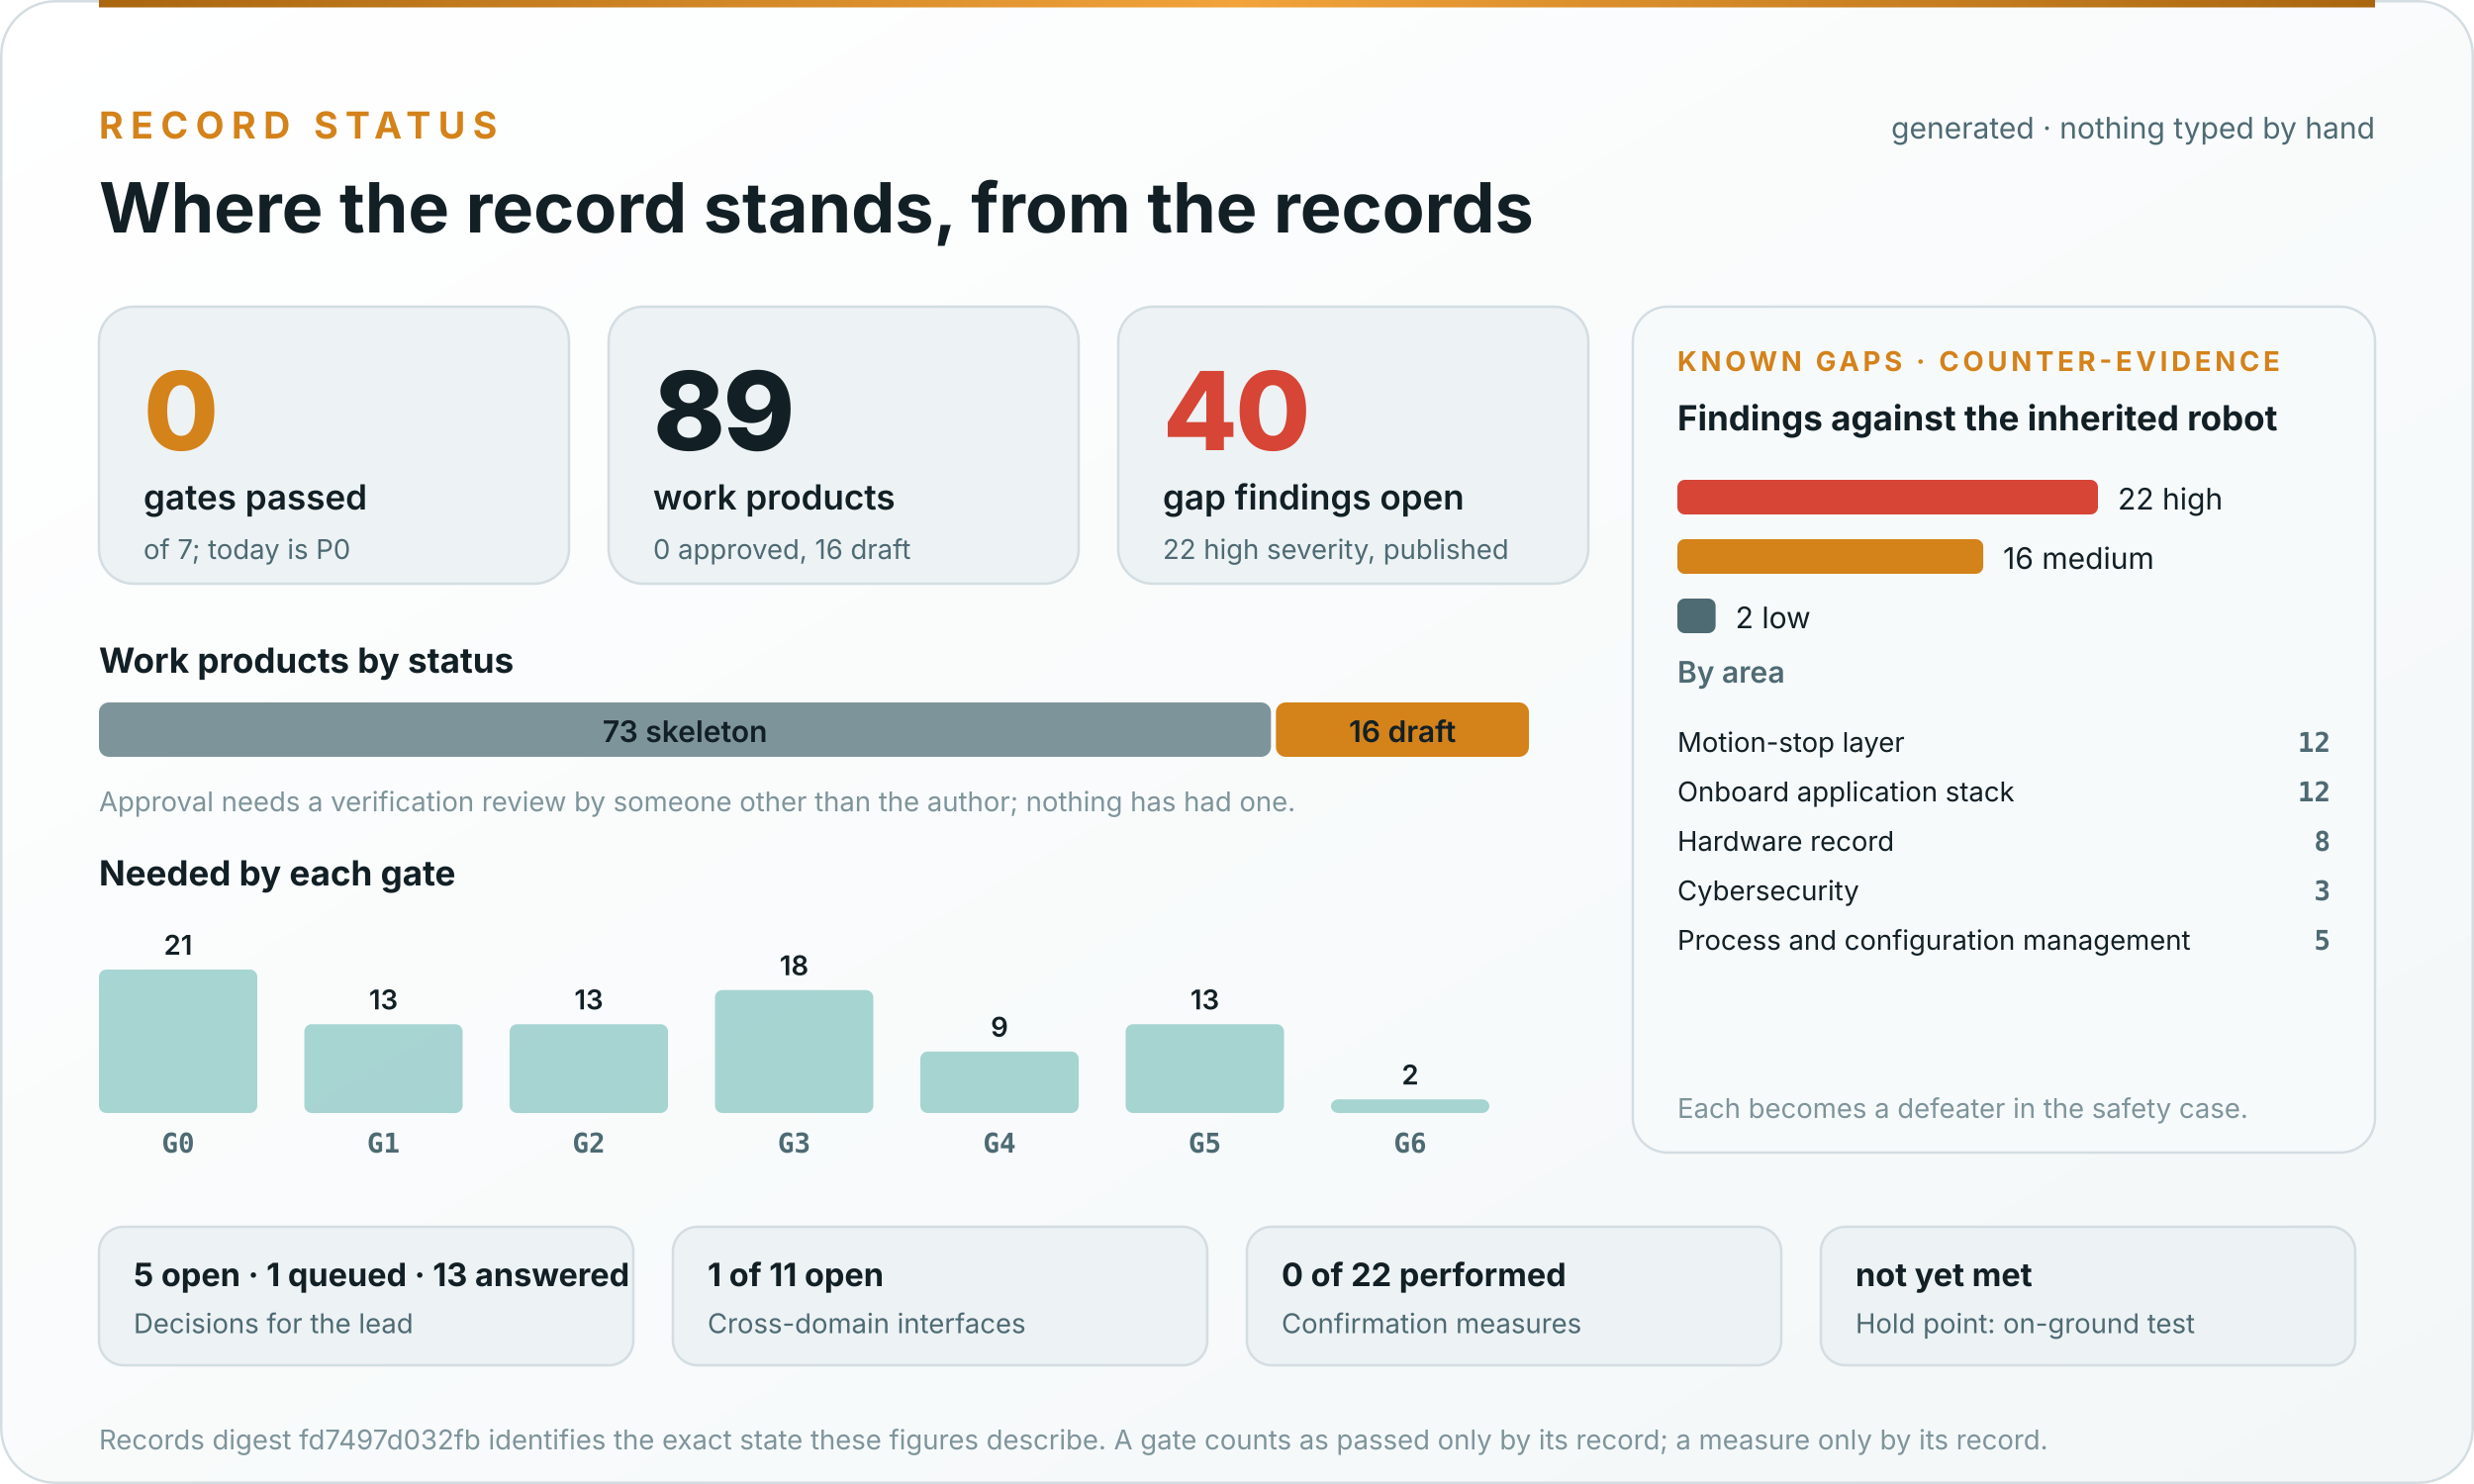
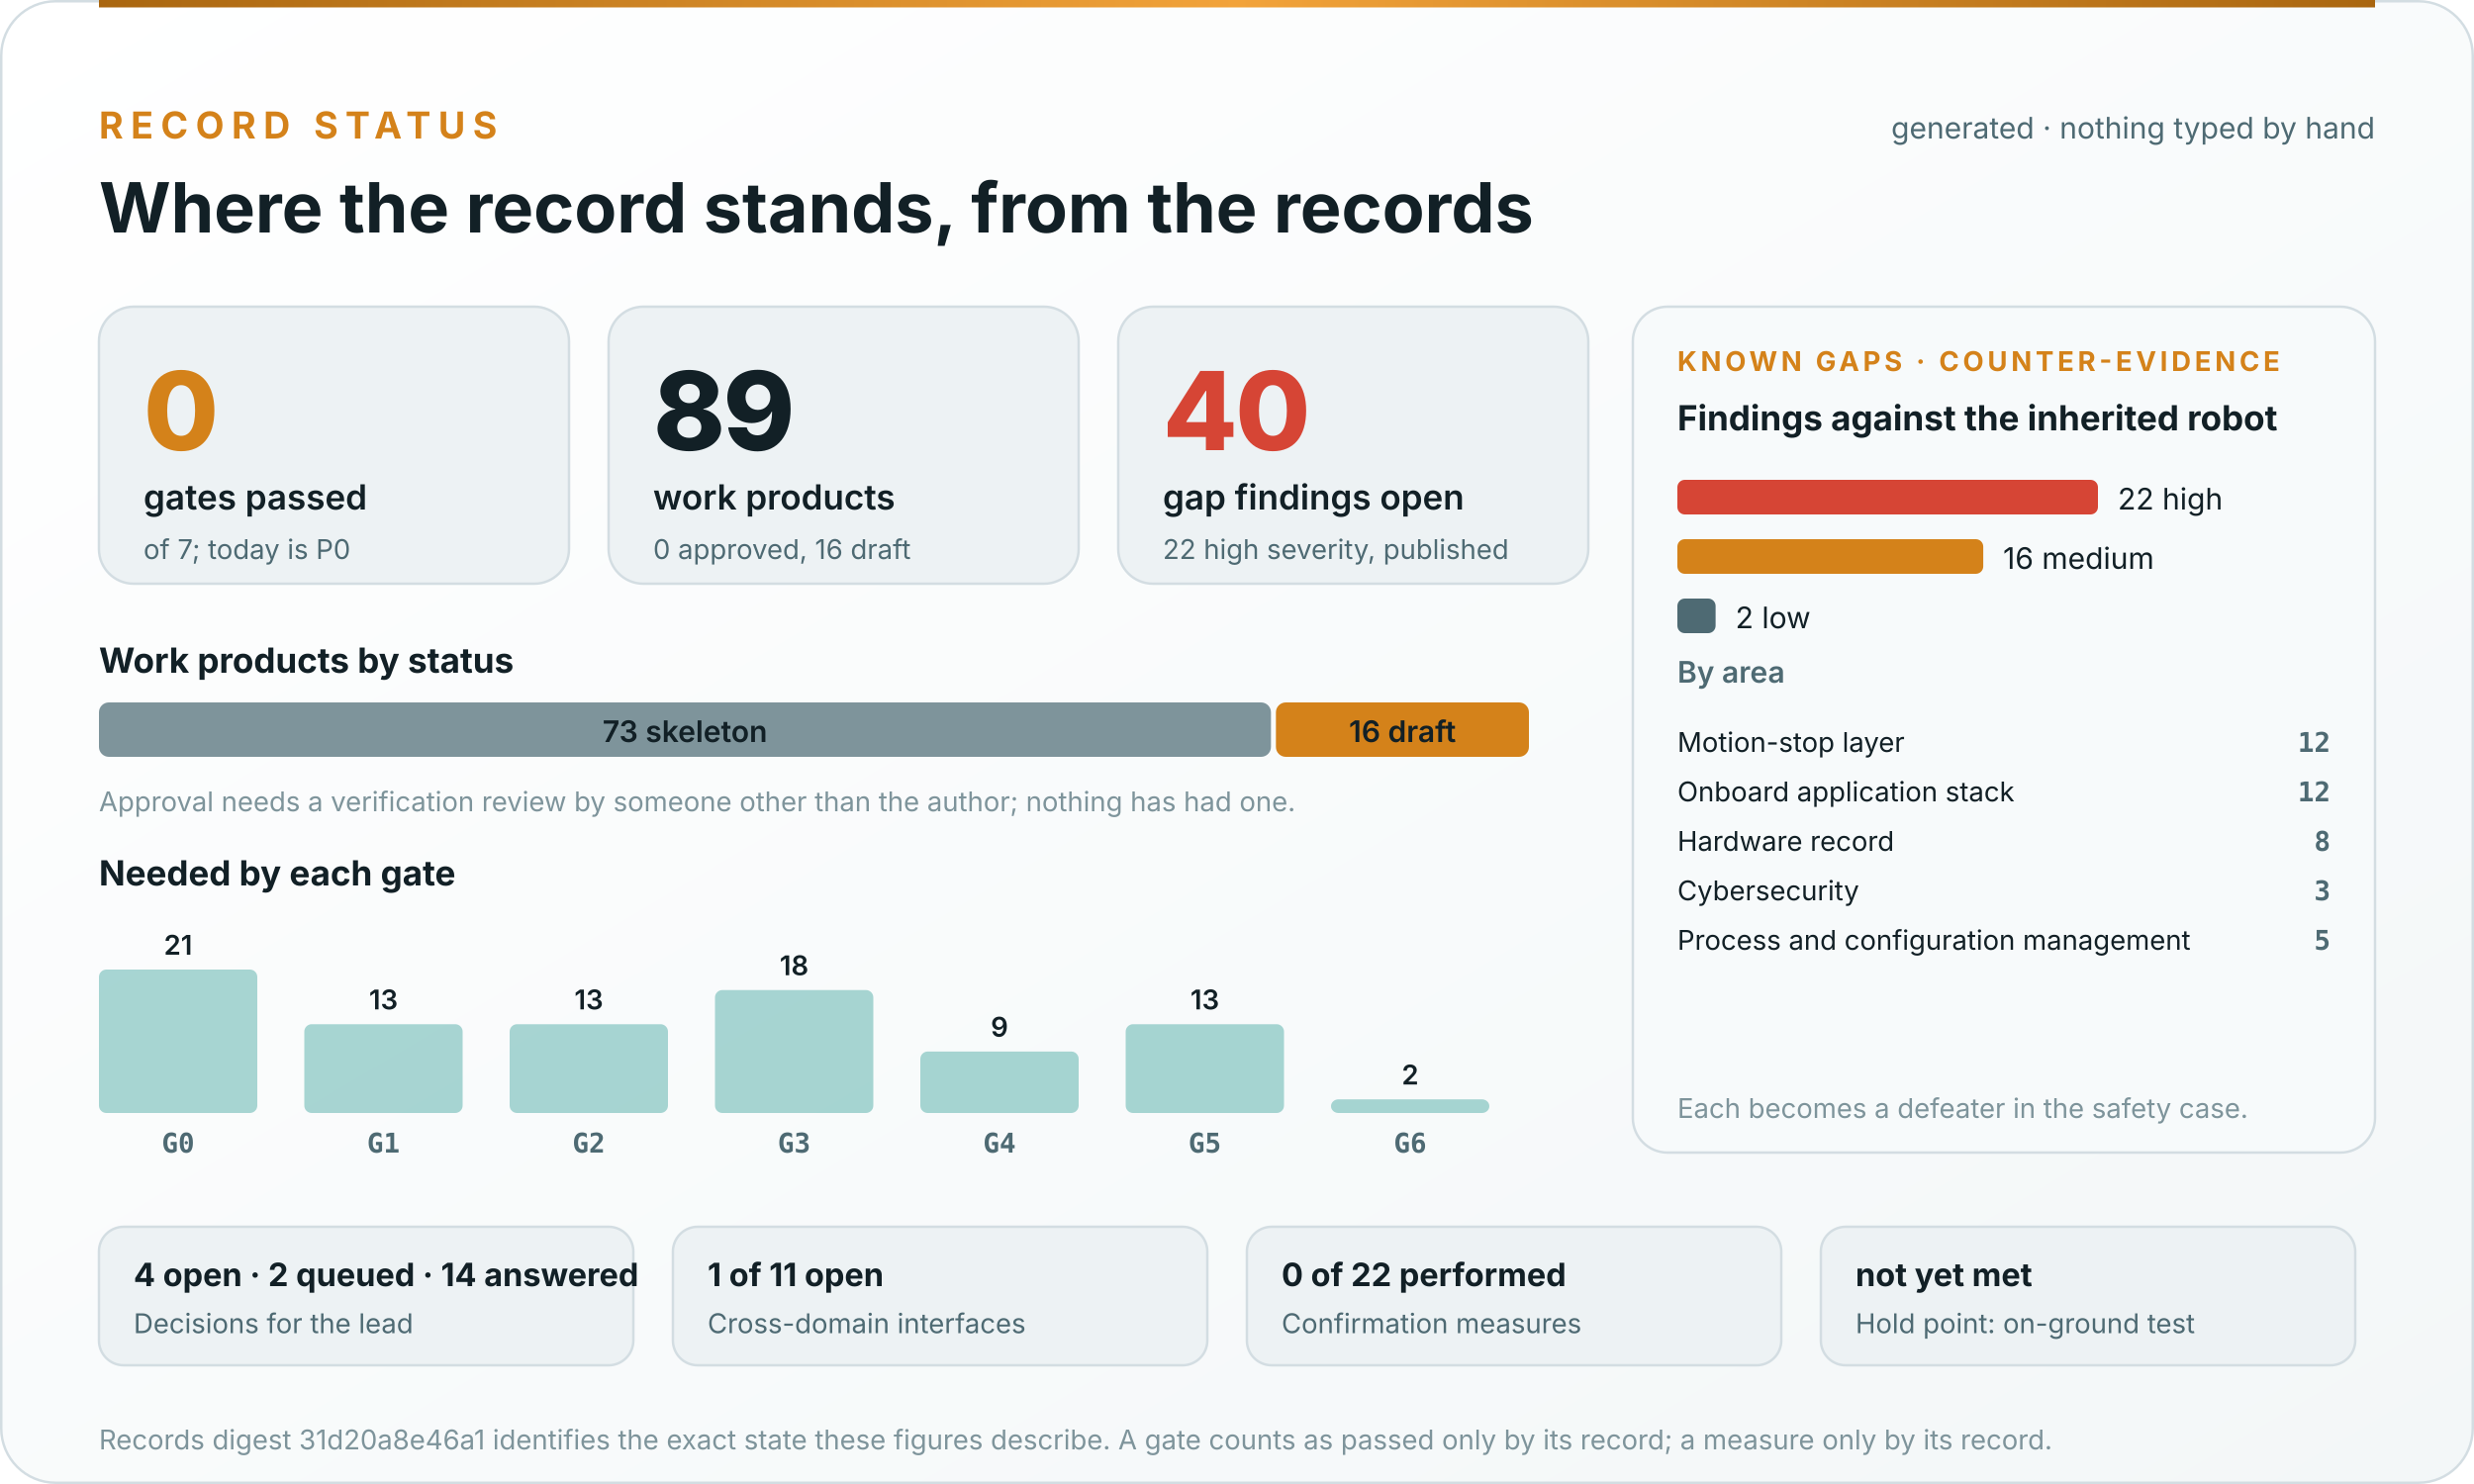
<svg xmlns="http://www.w3.org/2000/svg" width="1000" height="600" viewBox="0 0 1000 600" role="img" aria-labelledby="stat-t stat-d">
  <defs>
    <linearGradient id="stat-bg" x1="0" y1="0" x2="1" y2="1">
      <stop offset="0" stop-color="#FFFFFF" />
      <stop offset="1" stop-color="#F3F7F8" />
    </linearGradient>
    <linearGradient id="stat-amber" x1="0" y1="0" x2="1" y2="0">
      <stop offset="0" stop-color="#A8650F" />
      <stop offset="0.5" stop-color="#F2A33A" />
      <stop offset="1" stop-color="#A8650F" />
    </linearGradient>
  </defs>
  <rect x="0.5" y="0.5" width="999" height="599" rx="22" fill="url(#stat-bg)" stroke="#D3DDE2" />
  <rect x="40" y="0" width="920" height="3" fill="url(#stat-amber)" />
  <text x="40" y="56" font-family="Inter, 'Segoe UI', 'Helvetica Neue', Helvetica, Arial, sans-serif" font-size="15" font-weight="700" fill="#D4821A" text-anchor="start" letter-spacing="3">RECORD STATUS</text>
  <text x="40" y="94" font-family="Inter, 'Segoe UI', 'Helvetica Neue', Helvetica, Arial, sans-serif" font-size="28" font-weight="700" fill="#122026" text-anchor="start">Where the record stands, from the records</text>
  <text x="960" y="56" font-family="Inter, 'Segoe UI', 'Helvetica Neue', Helvetica, Arial, sans-serif" font-size="12" font-weight="400" fill="#4E6A73" text-anchor="end">generated · nothing typed by hand</text>
  <rect x="40" y="124" width="190" height="112" rx="14" fill="#EDF2F4" stroke="#D3DDE2" stroke-width="1" />
  <text x="58" y="182" font-family="Inter, 'Segoe UI', 'Helvetica Neue', Helvetica, Arial, sans-serif" font-size="44" font-weight="800" fill="#D4821A" text-anchor="start" letter-spacing="-1">0</text>
  <text x="58" y="206" font-family="Inter, 'Segoe UI', 'Helvetica Neue', Helvetica, Arial, sans-serif" font-size="14" font-weight="600" fill="#122026" text-anchor="start">gates passed</text>
  <text x="58" y="226" font-family="Inter, 'Segoe UI', 'Helvetica Neue', Helvetica, Arial, sans-serif" font-size="11" font-weight="400" fill="#4E6A73" text-anchor="start">of 7; today is P0</text>
  <rect x="246" y="124" width="190" height="112" rx="14" fill="#EDF2F4" stroke="#D3DDE2" stroke-width="1" />
  <text x="264" y="182" font-family="Inter, 'Segoe UI', 'Helvetica Neue', Helvetica, Arial, sans-serif" font-size="44" font-weight="800" fill="#122026" text-anchor="start" letter-spacing="-1">89</text>
  <text x="264" y="206" font-family="Inter, 'Segoe UI', 'Helvetica Neue', Helvetica, Arial, sans-serif" font-size="14" font-weight="600" fill="#122026" text-anchor="start">work products</text>
  <text x="264" y="226" font-family="Inter, 'Segoe UI', 'Helvetica Neue', Helvetica, Arial, sans-serif" font-size="11" font-weight="400" fill="#4E6A73" text-anchor="start">0 approved, 16 draft</text>
  <rect x="452" y="124" width="190" height="112" rx="14" fill="#EDF2F4" stroke="#D3DDE2" stroke-width="1" />
  <text x="470" y="182" font-family="Inter, 'Segoe UI', 'Helvetica Neue', Helvetica, Arial, sans-serif" font-size="44" font-weight="800" fill="#D64535" text-anchor="start" letter-spacing="-1">40</text>
  <text x="470" y="206" font-family="Inter, 'Segoe UI', 'Helvetica Neue', Helvetica, Arial, sans-serif" font-size="14" font-weight="600" fill="#122026" text-anchor="start">gap findings open</text>
  <text x="470" y="226" font-family="Inter, 'Segoe UI', 'Helvetica Neue', Helvetica, Arial, sans-serif" font-size="11" font-weight="400" fill="#4E6A73" text-anchor="start">22 high severity, published</text>
  <text x="40" y="272" font-family="Inter, 'Segoe UI', 'Helvetica Neue', Helvetica, Arial, sans-serif" font-size="14" font-weight="700" fill="#122026" text-anchor="start">Work products by status</text>
  <rect x="40" y="284" width="473.73" height="22" rx="4" fill="#7E949B" />
  <text x="276.865" y="300" font-family="Inter, 'Segoe UI', 'Helvetica Neue', Helvetica, Arial, sans-serif" font-size="12" font-weight="600" fill="#122026" text-anchor="middle">73 skeleton</text>
  <rect x="515.73" y="284" width="102.27" height="22" rx="4" fill="#D4821A" />
  <text x="566.865" y="300" font-family="Inter, 'Segoe UI', 'Helvetica Neue', Helvetica, Arial, sans-serif" font-size="12" font-weight="600" fill="#122026" text-anchor="middle">16 draft</text>
  <text x="40" y="328" font-family="Inter, 'Segoe UI', 'Helvetica Neue', Helvetica, Arial, sans-serif" font-size="11" font-weight="400" fill="#7E949B" text-anchor="start">Approval needs a verification review by someone other than the author; nothing has had one.</text>
  <text x="40" y="358" font-family="Inter, 'Segoe UI', 'Helvetica Neue', Helvetica, Arial, sans-serif" font-size="14" font-weight="700" fill="#122026" text-anchor="start">Needed by each gate</text>
  <rect x="40" y="392" width="64" height="58" rx="3" fill="#0E8C83" fill-opacity="0.35" />
  <text x="72" y="386" font-family="Inter, 'Segoe UI', 'Helvetica Neue', Helvetica, Arial, sans-serif" font-size="11" font-weight="600" fill="#122026" text-anchor="middle">21</text>
  <text x="72" y="466" font-family="'JetBrains Mono', 'SFMono-Regular', Menlo, Consolas, monospace" font-size="11" font-weight="600" fill="#4E6A73" text-anchor="middle">G0</text>
  <rect x="123" y="414.095" width="64" height="35.905" rx="3" fill="#0E8C83" fill-opacity="0.35" />
  <text x="155" y="408.095" font-family="Inter, 'Segoe UI', 'Helvetica Neue', Helvetica, Arial, sans-serif" font-size="11" font-weight="600" fill="#122026" text-anchor="middle">13</text>
  <text x="155" y="466" font-family="'JetBrains Mono', 'SFMono-Regular', Menlo, Consolas, monospace" font-size="11" font-weight="600" fill="#4E6A73" text-anchor="middle">G1</text>
  <rect x="206" y="414.095" width="64" height="35.905" rx="3" fill="#0E8C83" fill-opacity="0.35" />
  <text x="238" y="408.095" font-family="Inter, 'Segoe UI', 'Helvetica Neue', Helvetica, Arial, sans-serif" font-size="11" font-weight="600" fill="#122026" text-anchor="middle">13</text>
  <text x="238" y="466" font-family="'JetBrains Mono', 'SFMono-Regular', Menlo, Consolas, monospace" font-size="11" font-weight="600" fill="#4E6A73" text-anchor="middle">G2</text>
  <rect x="289" y="400.286" width="64" height="49.714" rx="3" fill="#0E8C83" fill-opacity="0.35" />
  <text x="321" y="394.286" font-family="Inter, 'Segoe UI', 'Helvetica Neue', Helvetica, Arial, sans-serif" font-size="11" font-weight="600" fill="#122026" text-anchor="middle">18</text>
  <text x="321" y="466" font-family="'JetBrains Mono', 'SFMono-Regular', Menlo, Consolas, monospace" font-size="11" font-weight="600" fill="#4E6A73" text-anchor="middle">G3</text>
  <rect x="372" y="425.143" width="64" height="24.857" rx="3" fill="#0E8C83" fill-opacity="0.35" />
  <text x="404" y="419.143" font-family="Inter, 'Segoe UI', 'Helvetica Neue', Helvetica, Arial, sans-serif" font-size="11" font-weight="600" fill="#122026" text-anchor="middle">9</text>
  <text x="404" y="466" font-family="'JetBrains Mono', 'SFMono-Regular', Menlo, Consolas, monospace" font-size="11" font-weight="600" fill="#4E6A73" text-anchor="middle">G4</text>
  <rect x="455" y="414.095" width="64" height="35.905" rx="3" fill="#0E8C83" fill-opacity="0.35" />
  <text x="487" y="408.095" font-family="Inter, 'Segoe UI', 'Helvetica Neue', Helvetica, Arial, sans-serif" font-size="11" font-weight="600" fill="#122026" text-anchor="middle">13</text>
  <text x="487" y="466" font-family="'JetBrains Mono', 'SFMono-Regular', Menlo, Consolas, monospace" font-size="11" font-weight="600" fill="#4E6A73" text-anchor="middle">G5</text>
  <rect x="538" y="444.476" width="64" height="5.524" rx="3" fill="#0E8C83" fill-opacity="0.35" />
  <text x="570" y="438.476" font-family="Inter, 'Segoe UI', 'Helvetica Neue', Helvetica, Arial, sans-serif" font-size="11" font-weight="600" fill="#122026" text-anchor="middle">2</text>
  <text x="570" y="466" font-family="'JetBrains Mono', 'SFMono-Regular', Menlo, Consolas, monospace" font-size="11" font-weight="600" fill="#4E6A73" text-anchor="middle">G6</text>
  <rect x="660" y="124" width="300" height="342" rx="14" fill="#F7FAFB" stroke="#D3DDE2" stroke-width="1" />
  <text x="678" y="150" font-family="Inter, 'Segoe UI', 'Helvetica Neue', Helvetica, Arial, sans-serif" font-size="11" font-weight="700" fill="#D4821A" text-anchor="start" letter-spacing="1.5">KNOWN GAPS · COUNTER-EVIDENCE</text>
  <text x="678" y="174" font-family="Inter, 'Segoe UI', 'Helvetica Neue', Helvetica, Arial, sans-serif" font-size="14" font-weight="700" fill="#122026" text-anchor="start">Findings against the inherited robot</text>
  <rect x="678" y="194" width="170" height="14" rx="3" fill="#D64535" />
  <text x="856" y="206" font-family="Inter, 'Segoe UI', 'Helvetica Neue', Helvetica, Arial, sans-serif" font-size="12" font-weight="400" fill="#122026" text-anchor="start">22 high</text>
  <rect x="678" y="218" width="123.636" height="14" rx="3" fill="#D4821A" />
  <text x="809.636" y="230" font-family="Inter, 'Segoe UI', 'Helvetica Neue', Helvetica, Arial, sans-serif" font-size="12" font-weight="400" fill="#122026" text-anchor="start">16 medium</text>
  <rect x="678" y="242" width="15.454" height="14" rx="3" fill="#4E6A73" />
  <text x="701.455" y="254" font-family="Inter, 'Segoe UI', 'Helvetica Neue', Helvetica, Arial, sans-serif" font-size="12" font-weight="400" fill="#122026" text-anchor="start">2 low</text>
  <text x="678" y="276" font-family="Inter, 'Segoe UI', 'Helvetica Neue', Helvetica, Arial, sans-serif" font-size="12" font-weight="600" fill="#4E6A73" text-anchor="start">By area</text>
  <text x="678" y="304" font-family="Inter, 'Segoe UI', 'Helvetica Neue', Helvetica, Arial, sans-serif" font-size="11" font-weight="400" fill="#122026" text-anchor="start">Motion-stop layer</text>
  <text x="942" y="304" font-family="'JetBrains Mono', 'SFMono-Regular', Menlo, Consolas, monospace" font-size="11" font-weight="600" fill="#4E6A73" text-anchor="end">12</text>
  <text x="678" y="324" font-family="Inter, 'Segoe UI', 'Helvetica Neue', Helvetica, Arial, sans-serif" font-size="11" font-weight="400" fill="#122026" text-anchor="start">Onboard application stack</text>
  <text x="942" y="324" font-family="'JetBrains Mono', 'SFMono-Regular', Menlo, Consolas, monospace" font-size="11" font-weight="600" fill="#4E6A73" text-anchor="end">12</text>
  <text x="678" y="344" font-family="Inter, 'Segoe UI', 'Helvetica Neue', Helvetica, Arial, sans-serif" font-size="11" font-weight="400" fill="#122026" text-anchor="start">Hardware record</text>
  <text x="942" y="344" font-family="'JetBrains Mono', 'SFMono-Regular', Menlo, Consolas, monospace" font-size="11" font-weight="600" fill="#4E6A73" text-anchor="end">8</text>
  <text x="678" y="364" font-family="Inter, 'Segoe UI', 'Helvetica Neue', Helvetica, Arial, sans-serif" font-size="11" font-weight="400" fill="#122026" text-anchor="start">Cybersecurity</text>
  <text x="942" y="364" font-family="'JetBrains Mono', 'SFMono-Regular', Menlo, Consolas, monospace" font-size="11" font-weight="600" fill="#4E6A73" text-anchor="end">3</text>
  <text x="678" y="384" font-family="Inter, 'Segoe UI', 'Helvetica Neue', Helvetica, Arial, sans-serif" font-size="11" font-weight="400" fill="#122026" text-anchor="start">Process and configuration management</text>
  <text x="942" y="384" font-family="'JetBrains Mono', 'SFMono-Regular', Menlo, Consolas, monospace" font-size="11" font-weight="600" fill="#4E6A73" text-anchor="end">5</text>
  <text x="678" y="452" font-family="Inter, 'Segoe UI', 'Helvetica Neue', Helvetica, Arial, sans-serif" font-size="11" font-weight="400" fill="#7E949B" text-anchor="start">Each becomes a defeater in the safety case.</text>
  <rect x="40" y="496" width="216" height="56" rx="10" fill="#EDF2F4" stroke="#D3DDE2" stroke-width="1" />
-   <text x="54" y="520" font-family="Inter, 'Segoe UI', 'Helvetica Neue', Helvetica, Arial, sans-serif" font-size="13" font-weight="700" fill="#122026" text-anchor="start">5 open · 1 queued · 13 answered</text>
+   <text x="54" y="520" font-family="Inter, 'Segoe UI', 'Helvetica Neue', Helvetica, Arial, sans-serif" font-size="13" font-weight="700" fill="#122026" text-anchor="start">4 open · 2 queued · 14 answered</text>
  <text x="54" y="539" font-family="Inter, 'Segoe UI', 'Helvetica Neue', Helvetica, Arial, sans-serif" font-size="11" font-weight="400" fill="#4E6A73" text-anchor="start">Decisions for the lead</text>
  <rect x="272" y="496" width="216" height="56" rx="10" fill="#EDF2F4" stroke="#D3DDE2" stroke-width="1" />
  <text x="286" y="520" font-family="Inter, 'Segoe UI', 'Helvetica Neue', Helvetica, Arial, sans-serif" font-size="13" font-weight="700" fill="#122026" text-anchor="start">1 of 11 open</text>
  <text x="286" y="539" font-family="Inter, 'Segoe UI', 'Helvetica Neue', Helvetica, Arial, sans-serif" font-size="11" font-weight="400" fill="#4E6A73" text-anchor="start">Cross-domain interfaces</text>
  <rect x="504" y="496" width="216" height="56" rx="10" fill="#EDF2F4" stroke="#D3DDE2" stroke-width="1" />
  <text x="518" y="520" font-family="Inter, 'Segoe UI', 'Helvetica Neue', Helvetica, Arial, sans-serif" font-size="13" font-weight="700" fill="#122026" text-anchor="start">0 of 22 performed</text>
  <text x="518" y="539" font-family="Inter, 'Segoe UI', 'Helvetica Neue', Helvetica, Arial, sans-serif" font-size="11" font-weight="400" fill="#4E6A73" text-anchor="start">Confirmation measures</text>
  <rect x="736" y="496" width="216" height="56" rx="10" fill="#EDF2F4" stroke="#D3DDE2" stroke-width="1" />
  <text x="750" y="520" font-family="Inter, 'Segoe UI', 'Helvetica Neue', Helvetica, Arial, sans-serif" font-size="13" font-weight="700" fill="#122026" text-anchor="start">not yet met</text>
  <text x="750" y="539" font-family="Inter, 'Segoe UI', 'Helvetica Neue', Helvetica, Arial, sans-serif" font-size="11" font-weight="400" fill="#4E6A73" text-anchor="start">Hold point: on-ground test</text>
-   <text x="40" y="586" font-family="Inter, 'Segoe UI', 'Helvetica Neue', Helvetica, Arial, sans-serif" font-size="11" font-weight="400" fill="#7E949B" text-anchor="start">Records digest fd7497d032fb identifies the exact state these figures describe. A gate counts as passed only by its record; a measure only by its record.</text>
+   <text x="40" y="586" font-family="Inter, 'Segoe UI', 'Helvetica Neue', Helvetica, Arial, sans-serif" font-size="11" font-weight="400" fill="#7E949B" text-anchor="start">Records digest 31d20a8e46a1 identifies the exact state these figures describe. A gate counts as passed only by its record; a measure only by its record.</text>
</svg>
